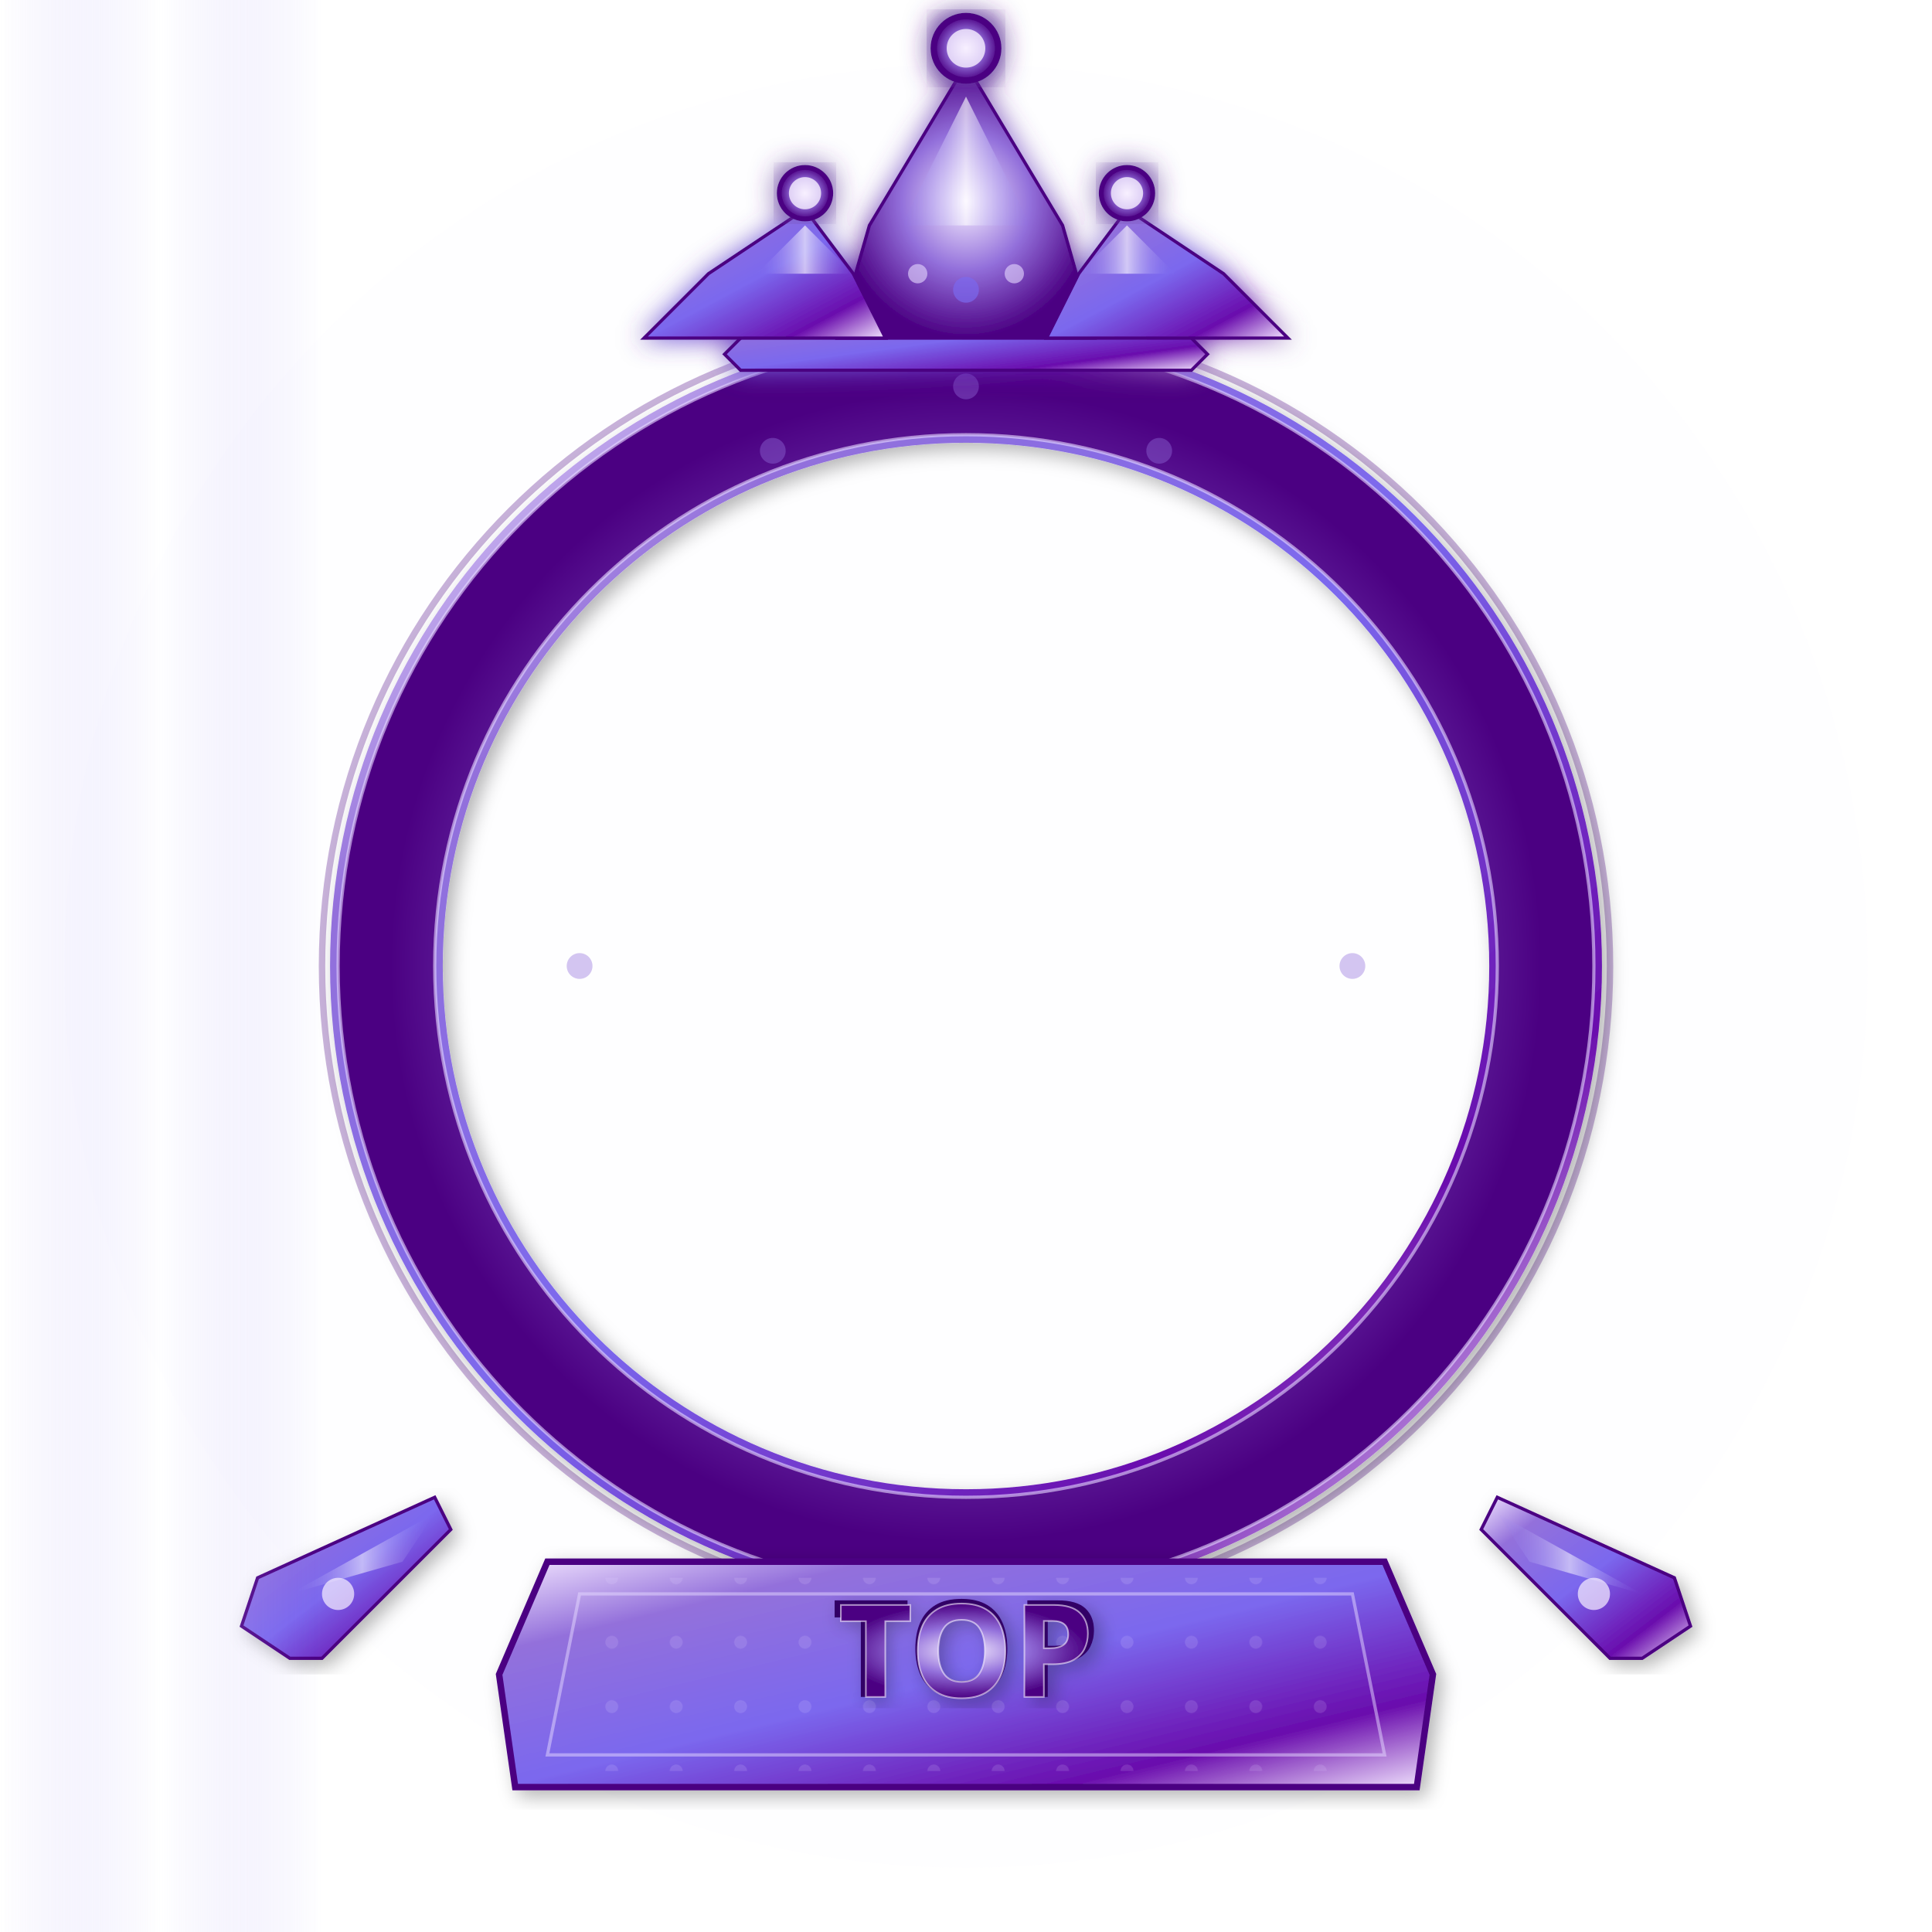
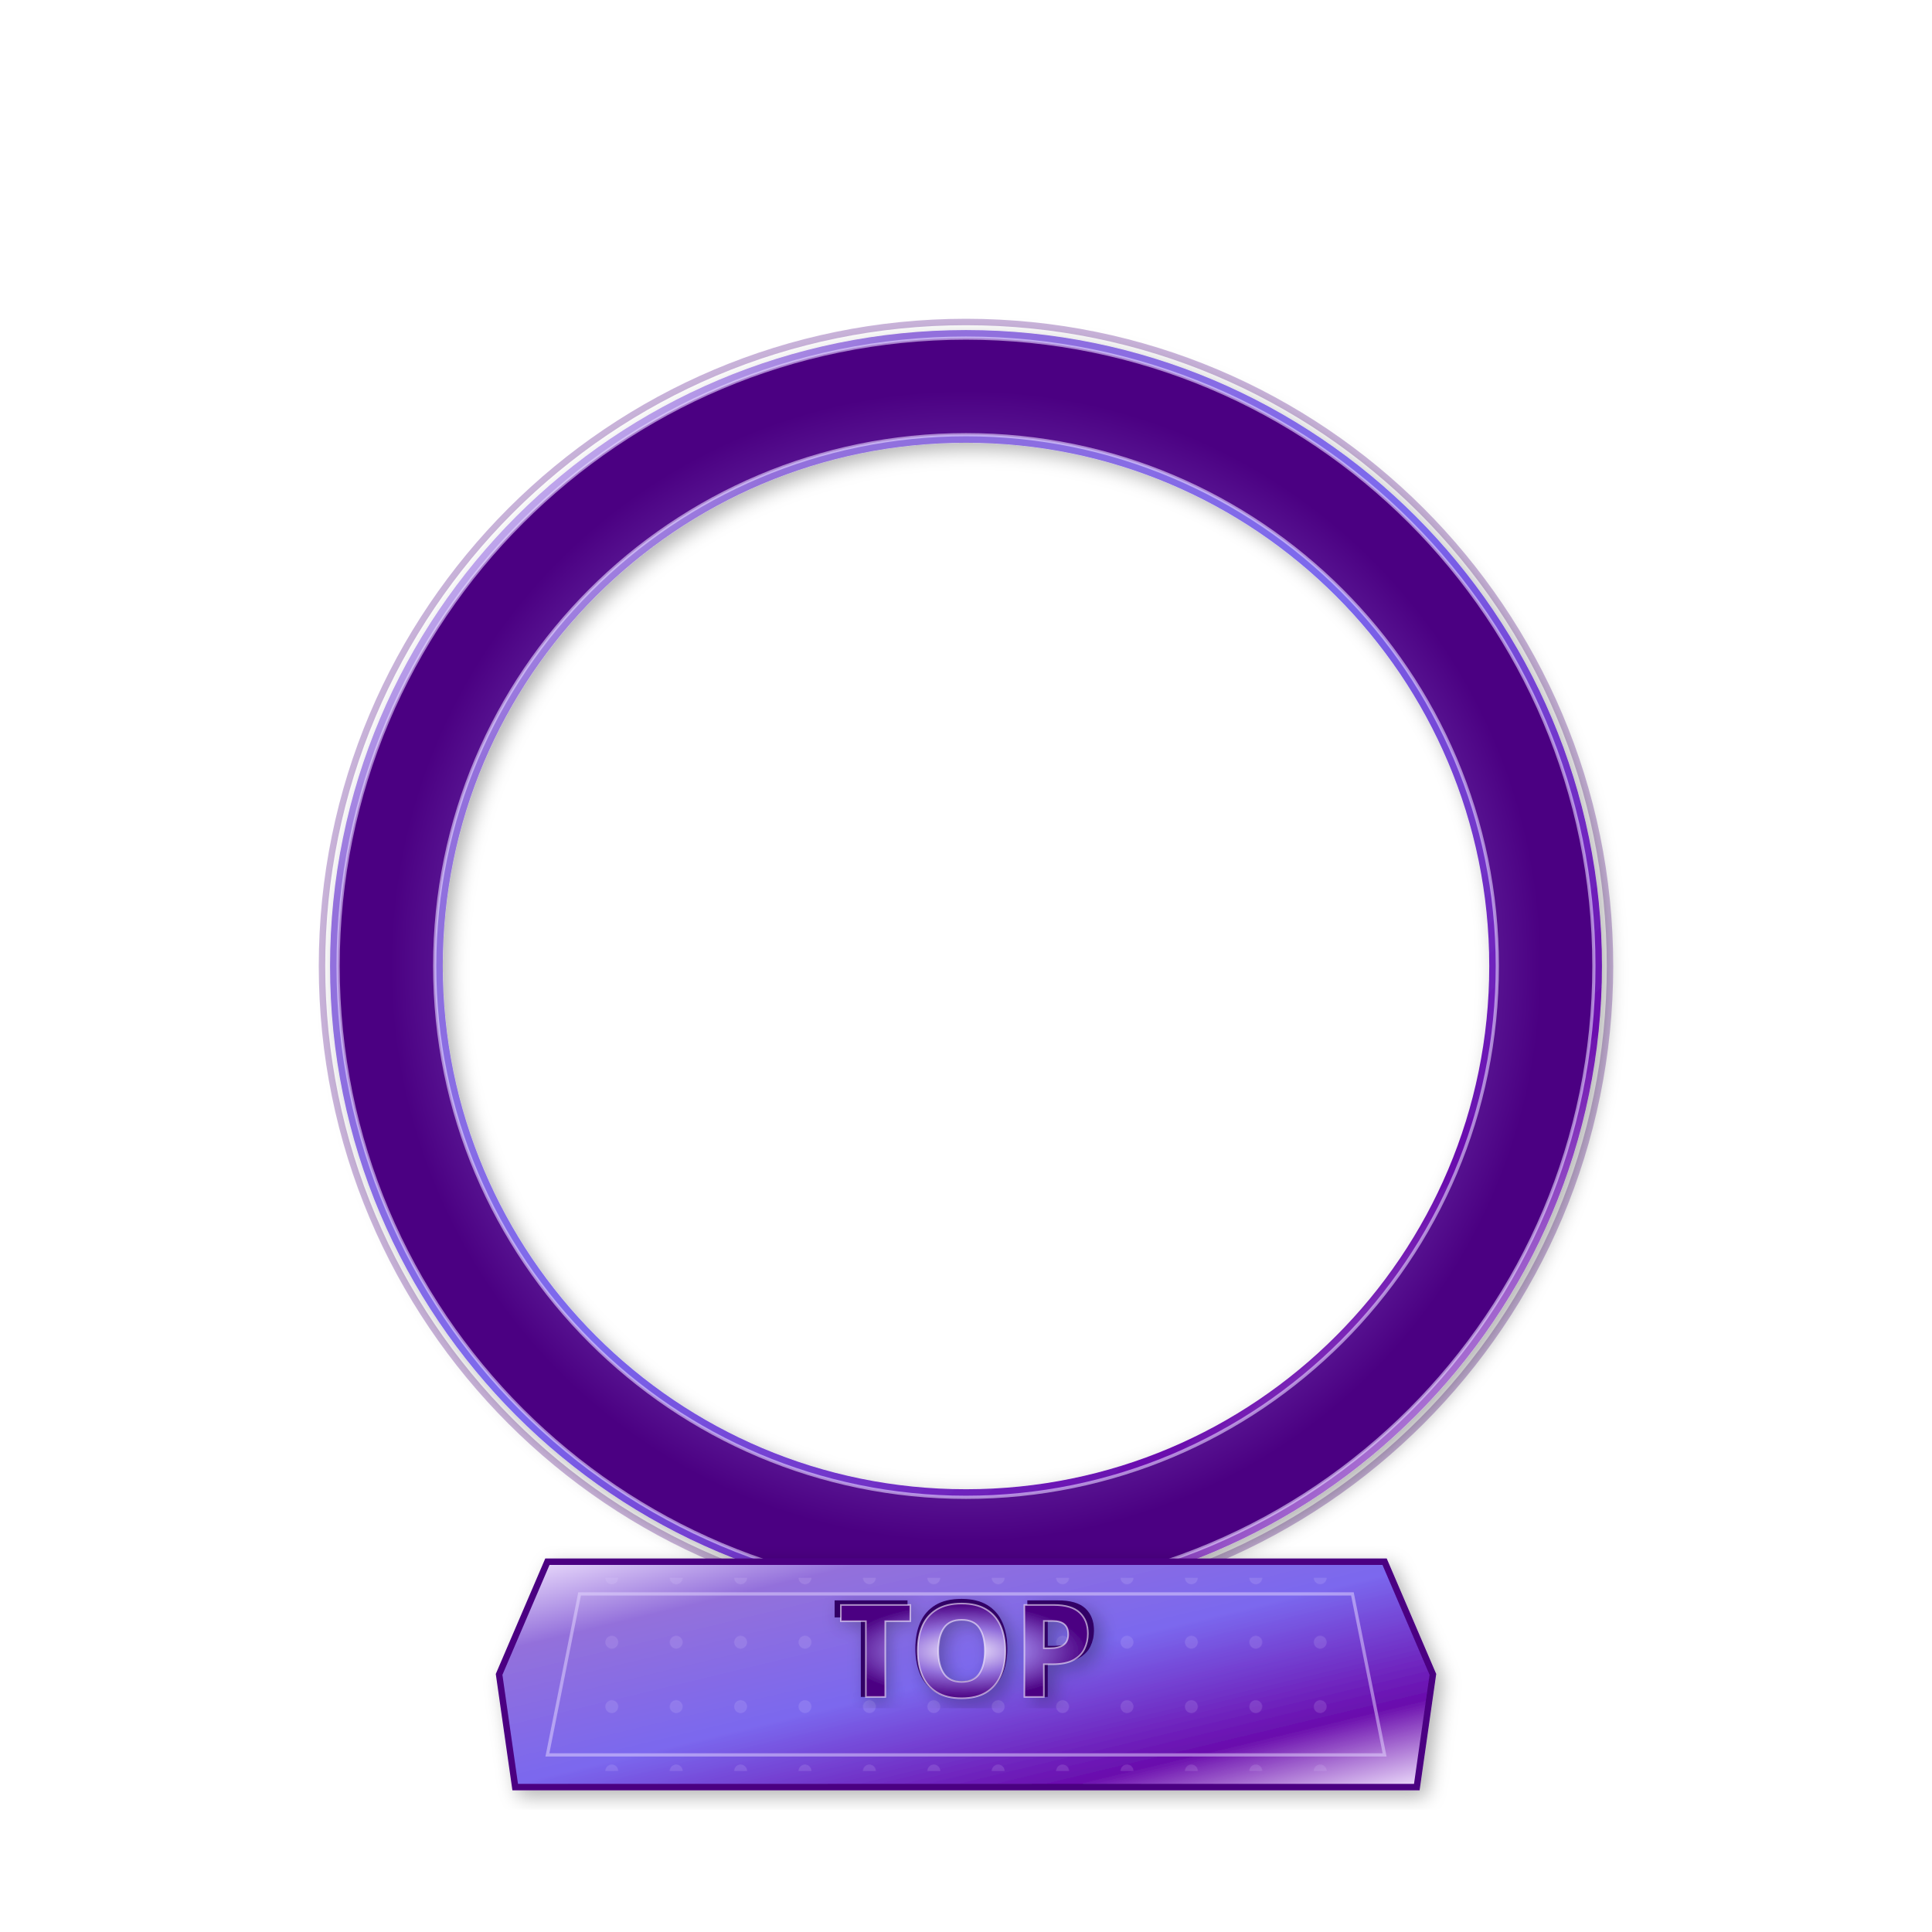
<svg xmlns="http://www.w3.org/2000/svg" width="600" height="600" viewBox="0 0 600 600">
  <defs>
    <linearGradient id="purpleGradient1" x1="0" y1="0" x2="1" y2="1">
      <stop offset="0%" stop-color="#f3e6ff" />
      <stop offset="20%" stop-color="#9370db" />
      <stop offset="50%" stop-color="#7b68ee" />
      <stop offset="80%" stop-color="#6a0dad" />
      <stop offset="100%" stop-color="#f3e6ff" />
    </linearGradient>
    <radialGradient id="purpleRadial" cx="50%" cy="50%" r="50%">
      <stop offset="0%" stop-color="#f8f0ff" />
      <stop offset="50%" stop-color="#9370db" />
      <stop offset="100%" stop-color="#4b0082" />
    </radialGradient>
    <linearGradient id="purpleShine" x1="0" y1="0" x2="1" y2="0">
      <stop offset="0%" stop-color="#7b68ee" stop-opacity="0" />
      <stop offset="50%" stop-color="#ffffff" stop-opacity="0.9" />
      <stop offset="100%" stop-color="#7b68ee" stop-opacity="0" />
    </linearGradient>
    <filter id="glow">
      <feGaussianBlur stdDeviation="4" result="coloredBlur" />
      <feMerge>
        <feMergeNode in="coloredBlur" />
        <feMergeNode in="SourceGraphic" />
      </feMerge>
    </filter>
    <filter id="shadow">
      <feDropShadow dx="2" dy="2" stdDeviation="3" flood-opacity="0.3" />
    </filter>
    <pattern id="ornament" x="0" y="0" width="20" height="20" patternUnits="userSpaceOnUse">
      <circle cx="10" cy="10" r="2" fill="#e6d9ff" opacity="0.5" />
    </pattern>
  </defs>
-   <circle cx="300" cy="300" r="280" fill="#f8f0ff" opacity="0.1" />
  <circle cx="300" cy="300" r="200" fill="none" stroke="#4b0082" stroke-width="2" opacity="0.3" />
  <circle cx="300" cy="300" r="180" fill="none" stroke="url(#purpleGradient1)" stroke-width="35" filter="url(#shadow)" />
  <circle cx="300" cy="300" r="180" fill="none" stroke="url(#purpleRadial)" stroke-width="30" />
  <circle cx="300" cy="300" r="195" fill="none" stroke="#e6d9ff" stroke-width="1" opacity="0.6" />
  <circle cx="300" cy="300" r="165" fill="none" stroke="#e6d9ff" stroke-width="1" opacity="0.6" />
-   <g opacity="0.4">
-     <circle cx="300" cy="120" r="4" fill="#9370db" />
-     <circle cx="240" cy="140" r="4" fill="#9370db" />
-     <circle cx="360" cy="140" r="4" fill="#9370db" />
-     <circle cx="180" cy="300" r="4" fill="#9370db" />
-     <circle cx="420" cy="300" r="4" fill="#9370db" />
-   </g>
-   <g filter="url(#glow)">
-     <path d="M240,95 L360,95 L375,110 L370,115 L230,115 L225,110 Z" fill="url(#purpleGradient1)" stroke="#4b0082" stroke-width="1" />
-     <rect x="240" y="100" width="120" height="5" fill="url(#ornament)" />
-     <path d="M300,20 L270,70 L260,105 L340,105 L330,70 Z" fill="url(#purpleRadial)" stroke="#4b0082" stroke-width="1" />
-     <path d="M300,30 L280,70 L320,70 Z" fill="url(#purpleShine)" opacity="0.7" />
-     <path d="M250,65 L220,85 L200,105 L275,105 L265,85 Z" fill="url(#purpleGradient1)" stroke="#4b0082" stroke-width="1" />
-     <path d="M250,70 L235,85 L265,85 Z" fill="url(#purpleShine)" opacity="0.7" />
-     <path d="M350,65 L380,85 L400,105 L325,105 L335,85 Z" fill="url(#purpleGradient1)" stroke="#4b0082" stroke-width="1" />
-     <path d="M350,70 L365,85 L335,85 Z" fill="url(#purpleShine)" opacity="0.7" />
-     <circle cx="300" cy="15" r="10" fill="url(#purpleRadial)" stroke="#4b0082" stroke-width="2" filter="url(#glow)" />
-     <circle cx="300" cy="15" r="6" fill="#f8f0ff" opacity="0.8" />
-     <circle cx="250" cy="60" r="8" fill="url(#purpleRadial)" stroke="#4b0082" stroke-width="1.5" filter="url(#glow)" />
-     <circle cx="250" cy="60" r="5" fill="#f8f0ff" opacity="0.8" />
-     <circle cx="350" cy="60" r="8" fill="url(#purpleRadial)" stroke="#4b0082" stroke-width="1.5" filter="url(#glow)" />
-     <circle cx="350" cy="60" r="5" fill="#f8f0ff" opacity="0.8" />
-     <circle cx="285" cy="85" r="3" fill="#e6d9ff" opacity="0.6" />
-     <circle cx="315" cy="85" r="3" fill="#e6d9ff" opacity="0.6" />
-     <circle cx="300" cy="90" r="4" fill="#7b68ee" opacity="0.7" />
-   </g>
-   <g filter="url(#shadow)">
-     <path d="M135,465 L80,490 L75,505 L90,515 L100,515 L110,505 L140,475 Z" fill="url(#purpleGradient1)" stroke="#4b0082" stroke-width="1" />
-     <path d="M135,470 L90,495 L125,485 Z" fill="url(#purpleShine)" opacity="0.6" />
-     <circle cx="105" cy="495" r="5" fill="#f8f0ff" opacity="0.7" />
-     <path d="M465,465 L520,490 L525,505 L510,515 L500,515 L490,505 L460,475 Z" fill="url(#purpleGradient1)" stroke="#4b0082" stroke-width="1" />
-     <path d="M465,470 L510,495 L475,485 Z" fill="url(#purpleShine)" opacity="0.6" />
-     <circle cx="495" cy="495" r="5" fill="#f8f0ff" opacity="0.7" />
-   </g>
  <g filter="url(#shadow)">
    <path d="M170,485 L430,485 L445,520 L440,555 L160,555 L155,520 Z" fill="url(#purpleGradient1)" stroke="#4b0082" stroke-width="2" />
    <rect x="175" y="490" width="250" height="60" fill="url(#ornament)" opacity="0.3" />
    <path d="M180,495 L420,495 L430,545 L170,545 Z" fill="none" stroke="#e6d9ff" stroke-width="1" opacity="0.5" />
    <text x="300" y="527" text-anchor="middle" fill="#330066" font-size="42" font-family="Arial Black" font-weight="bold" filter="url(#shadow)">TOP</text>
    <text x="300" y="527" text-anchor="middle" fill="url(#purpleRadial)" font-size="40" font-family="Arial Black" font-weight="bold">TOP</text>
    <text x="300" y="527" text-anchor="middle" fill="none" stroke="#f8f0ff" stroke-width="0.5" font-size="40" font-family="Arial Black" font-weight="bold" opacity="0.6">TOP</text>
  </g>
-   <rect x="0" y="0" width="100" height="600" fill="url(#purpleShine)" opacity="0.3">
-     <animateTransform attributeName="transform" type="translate" from="-100 0" to="700 0" dur="3s" repeatCount="indefinite" />
-   </rect>
</svg>
